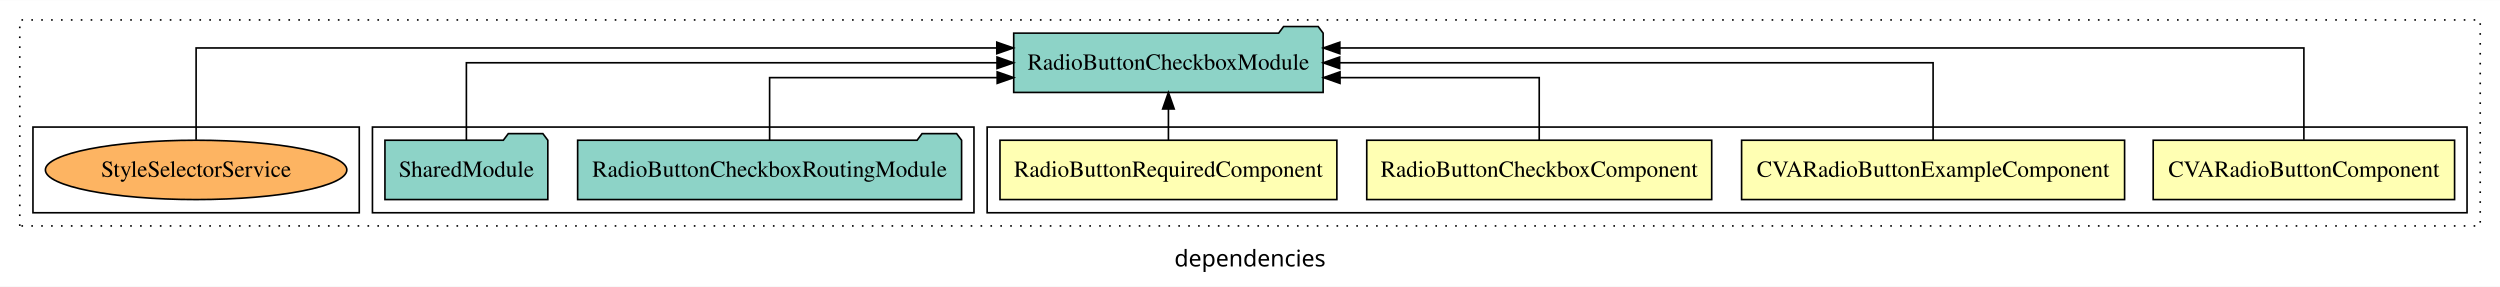
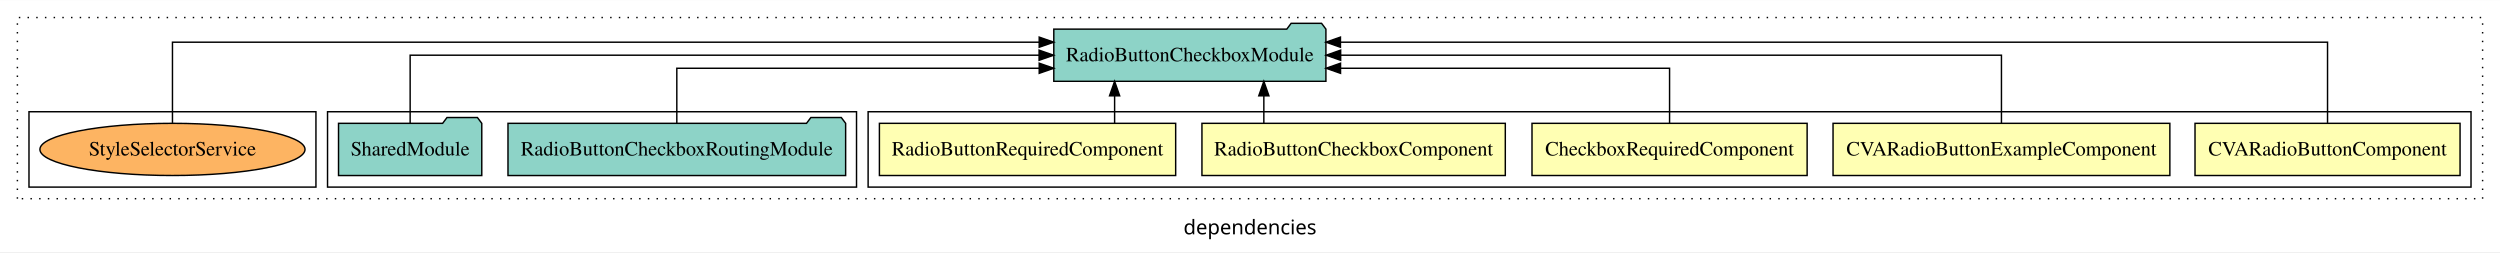
- <svg xmlns="http://www.w3.org/2000/svg" width="1517pt" height="174pt" viewBox="0.00 0.00 1517.00 173.80">
+ <svg xmlns="http://www.w3.org/2000/svg" width="1725pt" height="174pt" viewBox="0.00 0.00 1725.00 173.80">
  <g id="graph0" class="graph" transform="scale(1 1) rotate(0) translate(4 169.8)">
-     <polygon fill="white" stroke="transparent" points="-4,4 -4,-169.8 1513,-169.8 1513,4 -4,4" />
-     <text text-anchor="middle" x="754.5" y="-8.2" font-family="sans-serif" font-size="14.00">dependencies</text>
+     <polygon fill="white" stroke="transparent" points="-4,4 -4,-169.8 1721,-169.8 1721,4 -4,4" />
+     <text text-anchor="middle" x="858.5" y="-8.2" font-family="sans-serif" font-size="14.00">dependencies</text>
    <g id="clust1" class="cluster">
-       <polygon fill="none" stroke="black" stroke-dasharray="1,5" points="8,-32.8 8,-157.8 1501,-157.8 1501,-32.8 8,-32.8" />
+       <polygon fill="none" stroke="black" stroke-dasharray="1,5" points="8,-32.8 8,-157.8 1709,-157.8 1709,-32.8 8,-32.8" />
    </g>
    <g id="clust2" class="cluster">
-       <polygon fill="none" stroke="black" points="595,-40.8 595,-92.8 1493,-92.8 1493,-40.8 595,-40.8" />
+       <polygon fill="none" stroke="black" points="595,-40.8 595,-92.8 1701,-92.8 1701,-40.8 595,-40.8" />
    </g>
-     <g id="clust7" class="cluster">
+     <g id="clust8" class="cluster">
      <polygon fill="none" stroke="black" points="222,-40.8 222,-92.8 587,-92.8 587,-40.8 222,-40.8" />
    </g>
-     <g id="clust10" class="cluster">
+     <g id="clust11" class="cluster">
      <polygon fill="none" stroke="black" points="16,-40.8 16,-92.8 214,-92.8 214,-40.8 16,-40.8" />
    </g>
    <g id="node1" class="node">
-       <polygon fill="#ffffb3" stroke="black" points="1485.44,-84.8 1302.56,-84.8 1302.56,-48.8 1485.44,-48.8 1485.44,-84.8" />
-       <text text-anchor="middle" x="1394" y="-62.6" font-family="Times,serif" font-size="14.00">CVARadioButtonComponent</text>
+       <polygon fill="#ffffb3" stroke="black" points="1693.44,-84.8 1510.56,-84.8 1510.56,-48.8 1693.44,-48.8 1693.44,-84.8" />
+       <text text-anchor="middle" x="1602" y="-62.6" font-family="Times,serif" font-size="14.00">CVARadioButtonComponent</text>
    </g>
-     <g id="node5" class="node">
-       <polygon fill="#8dd3c7" stroke="black" points="798.88,-149.8 795.88,-153.8 774.88,-153.8 771.88,-149.8 611.12,-149.8 611.12,-113.8 798.88,-113.8 798.88,-149.8" />
-       <text text-anchor="middle" x="705" y="-127.6" font-family="Times,serif" font-size="14.00">RadioButtonCheckboxModule</text>
+     <g id="node6" class="node">
+       <polygon fill="#8dd3c7" stroke="black" points="910.88,-149.8 907.88,-153.8 886.88,-153.8 883.88,-149.8 723.12,-149.8 723.12,-113.8 910.88,-113.8 910.88,-149.8" />
+       <text text-anchor="middle" x="817" y="-127.6" font-family="Times,serif" font-size="14.00">RadioButtonCheckboxModule</text>
    </g>
    <g id="edge1" class="edge">
-       <path fill="none" stroke="black" d="M1394,-85.09C1394,-107.01 1394,-140.8 1394,-140.8 1394,-140.8 809,-140.8 809,-140.8" />
-       <polygon fill="black" stroke="black" points="809,-137.3 799,-140.8 809,-144.3 809,-137.3" />
+       <path fill="none" stroke="black" d="M1602,-85.09C1602,-107.01 1602,-140.8 1602,-140.8 1602,-140.8 920.91,-140.8 920.91,-140.8" />
+       <polygon fill="black" stroke="black" points="920.91,-137.3 910.91,-140.8 920.91,-144.3 920.91,-137.3" />
    </g>
    <g id="node2" class="node">
-       <polygon fill="#ffffb3" stroke="black" points="1285.2,-84.8 1052.8,-84.8 1052.8,-48.8 1285.2,-48.8 1285.2,-84.8" />
-       <text text-anchor="middle" x="1169" y="-62.6" font-family="Times,serif" font-size="14.00">CVARadioButtonExampleComponent</text>
+       <polygon fill="#ffffb3" stroke="black" points="1493.2,-84.8 1260.8,-84.8 1260.8,-48.8 1493.2,-48.8 1493.2,-84.8" />
+       <text text-anchor="middle" x="1377" y="-62.6" font-family="Times,serif" font-size="14.00">CVARadioButtonExampleComponent</text>
    </g>
    <g id="edge2" class="edge">
-       <path fill="none" stroke="black" d="M1169,-84.91C1169,-104.14 1169,-131.8 1169,-131.8 1169,-131.8 808.9,-131.8 808.9,-131.8" />
-       <polygon fill="black" stroke="black" points="808.9,-128.3 798.9,-131.8 808.9,-135.3 808.9,-128.3" />
+       <path fill="none" stroke="black" d="M1377,-84.91C1377,-104.14 1377,-131.8 1377,-131.8 1377,-131.8 921.05,-131.8 921.05,-131.8" />
+       <polygon fill="black" stroke="black" points="921.05,-128.3 911.05,-131.8 921.05,-135.3 921.05,-128.3" />
    </g>
    <g id="node3" class="node">
+       <polygon fill="#ffffb3" stroke="black" points="1242.92,-84.8 1053.08,-84.8 1053.08,-48.8 1242.92,-48.8 1242.92,-84.8" />
+       <text text-anchor="middle" x="1148" y="-62.6" font-family="Times,serif" font-size="14.00">CheckboxRequiredComponent</text>
+     </g>
+     <g id="edge3" class="edge">
+       <path fill="none" stroke="black" d="M1148,-84.83C1148,-101.2 1148,-122.8 1148,-122.8 1148,-122.8 920.97,-122.8 920.97,-122.8" />
+       <polygon fill="black" stroke="black" points="920.97,-119.3 910.97,-122.8 920.97,-126.3 920.97,-119.3" />
+     </g>
+     <g id="node4" class="node">
      <polygon fill="#ffffb3" stroke="black" points="1034.66,-84.8 825.34,-84.8 825.34,-48.8 1034.66,-48.8 1034.66,-84.8" />
      <text text-anchor="middle" x="930" y="-62.6" font-family="Times,serif" font-size="14.00">RadioButtonCheckboxComponent</text>
    </g>
-     <g id="edge3" class="edge">
-       <path fill="none" stroke="black" d="M930,-84.83C930,-101.2 930,-122.8 930,-122.8 930,-122.8 809.12,-122.8 809.12,-122.8" />
-       <polygon fill="black" stroke="black" points="809.12,-119.3 799.12,-122.8 809.12,-126.3 809.12,-119.3" />
+     <g id="edge4" class="edge">
+       <path fill="none" stroke="black" d="M868.05,-84.91C868.05,-84.91 868.05,-103.79 868.05,-103.79" />
+       <polygon fill="black" stroke="black" points="864.55,-103.79 868.05,-113.79 871.55,-103.79 864.55,-103.79" />
    </g>
-     <g id="node4" class="node">
+     <g id="node5" class="node">
      <polygon fill="#ffffb3" stroke="black" points="807.21,-84.8 602.79,-84.8 602.79,-48.8 807.21,-48.8 807.21,-84.8" />
      <text text-anchor="middle" x="705" y="-62.6" font-family="Times,serif" font-size="14.00">RadioButtonRequiredComponent</text>
    </g>
-     <g id="edge4" class="edge">
-       <path fill="none" stroke="black" d="M705,-84.91C705,-84.91 705,-103.79 705,-103.79" />
-       <polygon fill="black" stroke="black" points="701.5,-103.79 705,-113.79 708.5,-103.79 701.5,-103.79" />
+     <g id="edge5" class="edge">
+       <path fill="none" stroke="black" d="M765.08,-84.91C765.08,-84.91 765.08,-103.79 765.08,-103.79" />
+       <polygon fill="black" stroke="black" points="761.58,-103.79 765.08,-113.79 768.58,-103.79 761.58,-103.79" />
    </g>
-     <g id="node6" class="node">
+     <g id="node7" class="node">
      <polygon fill="#8dd3c7" stroke="black" points="579.49,-84.8 576.49,-88.8 555.49,-88.8 552.49,-84.8 346.51,-84.8 346.51,-48.8 579.49,-48.8 579.49,-84.8" />
      <text text-anchor="middle" x="463" y="-62.6" font-family="Times,serif" font-size="14.00">RadioButtonCheckboxRoutingModule</text>
    </g>
-     <g id="edge5" class="edge">
-       <path fill="none" stroke="black" d="M463,-84.83C463,-101.2 463,-122.8 463,-122.8 463,-122.8 601.09,-122.8 601.09,-122.8" />
-       <polygon fill="black" stroke="black" points="601.09,-126.3 611.09,-122.8 601.09,-119.3 601.09,-126.3" />
+     <g id="edge6" class="edge">
+       <path fill="none" stroke="black" d="M463,-84.83C463,-101.2 463,-122.8 463,-122.8 463,-122.8 713.06,-122.8 713.06,-122.8" />
+       <polygon fill="black" stroke="black" points="713.06,-126.3 723.06,-122.8 713.06,-119.3 713.06,-126.3" />
    </g>
-     <g id="node7" class="node">
+     <g id="node8" class="node">
      <polygon fill="#8dd3c7" stroke="black" points="328.42,-84.8 325.42,-88.8 304.42,-88.8 301.42,-84.8 229.58,-84.8 229.58,-48.8 328.42,-48.8 328.42,-84.8" />
      <text text-anchor="middle" x="279" y="-62.6" font-family="Times,serif" font-size="14.00">SharedModule</text>
    </g>
-     <g id="edge6" class="edge">
-       <path fill="none" stroke="black" d="M279,-84.91C279,-104.14 279,-131.8 279,-131.8 279,-131.8 600.99,-131.8 600.99,-131.8" />
-       <polygon fill="black" stroke="black" points="600.99,-135.3 610.99,-131.8 600.99,-128.3 600.99,-135.3" />
+     <g id="edge7" class="edge">
+       <path fill="none" stroke="black" d="M279,-84.91C279,-104.14 279,-131.8 279,-131.8 279,-131.8 712.98,-131.8 712.98,-131.8" />
+       <polygon fill="black" stroke="black" points="712.98,-135.3 722.98,-131.8 712.98,-128.3 712.98,-135.3" />
    </g>
-     <g id="node8" class="node">
+     <g id="node9" class="node">
      <ellipse fill="#fdb462" stroke="black" cx="115" cy="-66.8" rx="91.46" ry="18" />
      <text text-anchor="middle" x="115" y="-62.6" font-family="Times,serif" font-size="14.00">StyleSelectorService</text>
    </g>
-     <g id="edge7" class="edge">
-       <path fill="none" stroke="black" d="M115,-85.09C115,-107.01 115,-140.8 115,-140.8 115,-140.8 600.86,-140.8 600.86,-140.8" />
-       <polygon fill="black" stroke="black" points="600.86,-144.3 610.86,-140.8 600.86,-137.3 600.86,-144.3" />
+     <g id="edge8" class="edge">
+       <path fill="none" stroke="black" d="M115,-85.09C115,-107.01 115,-140.8 115,-140.8 115,-140.8 713.05,-140.8 713.05,-140.8" />
+       <polygon fill="black" stroke="black" points="713.05,-144.3 723.05,-140.8 713.05,-137.3 713.05,-144.3" />
    </g>
  </g>
</svg>
